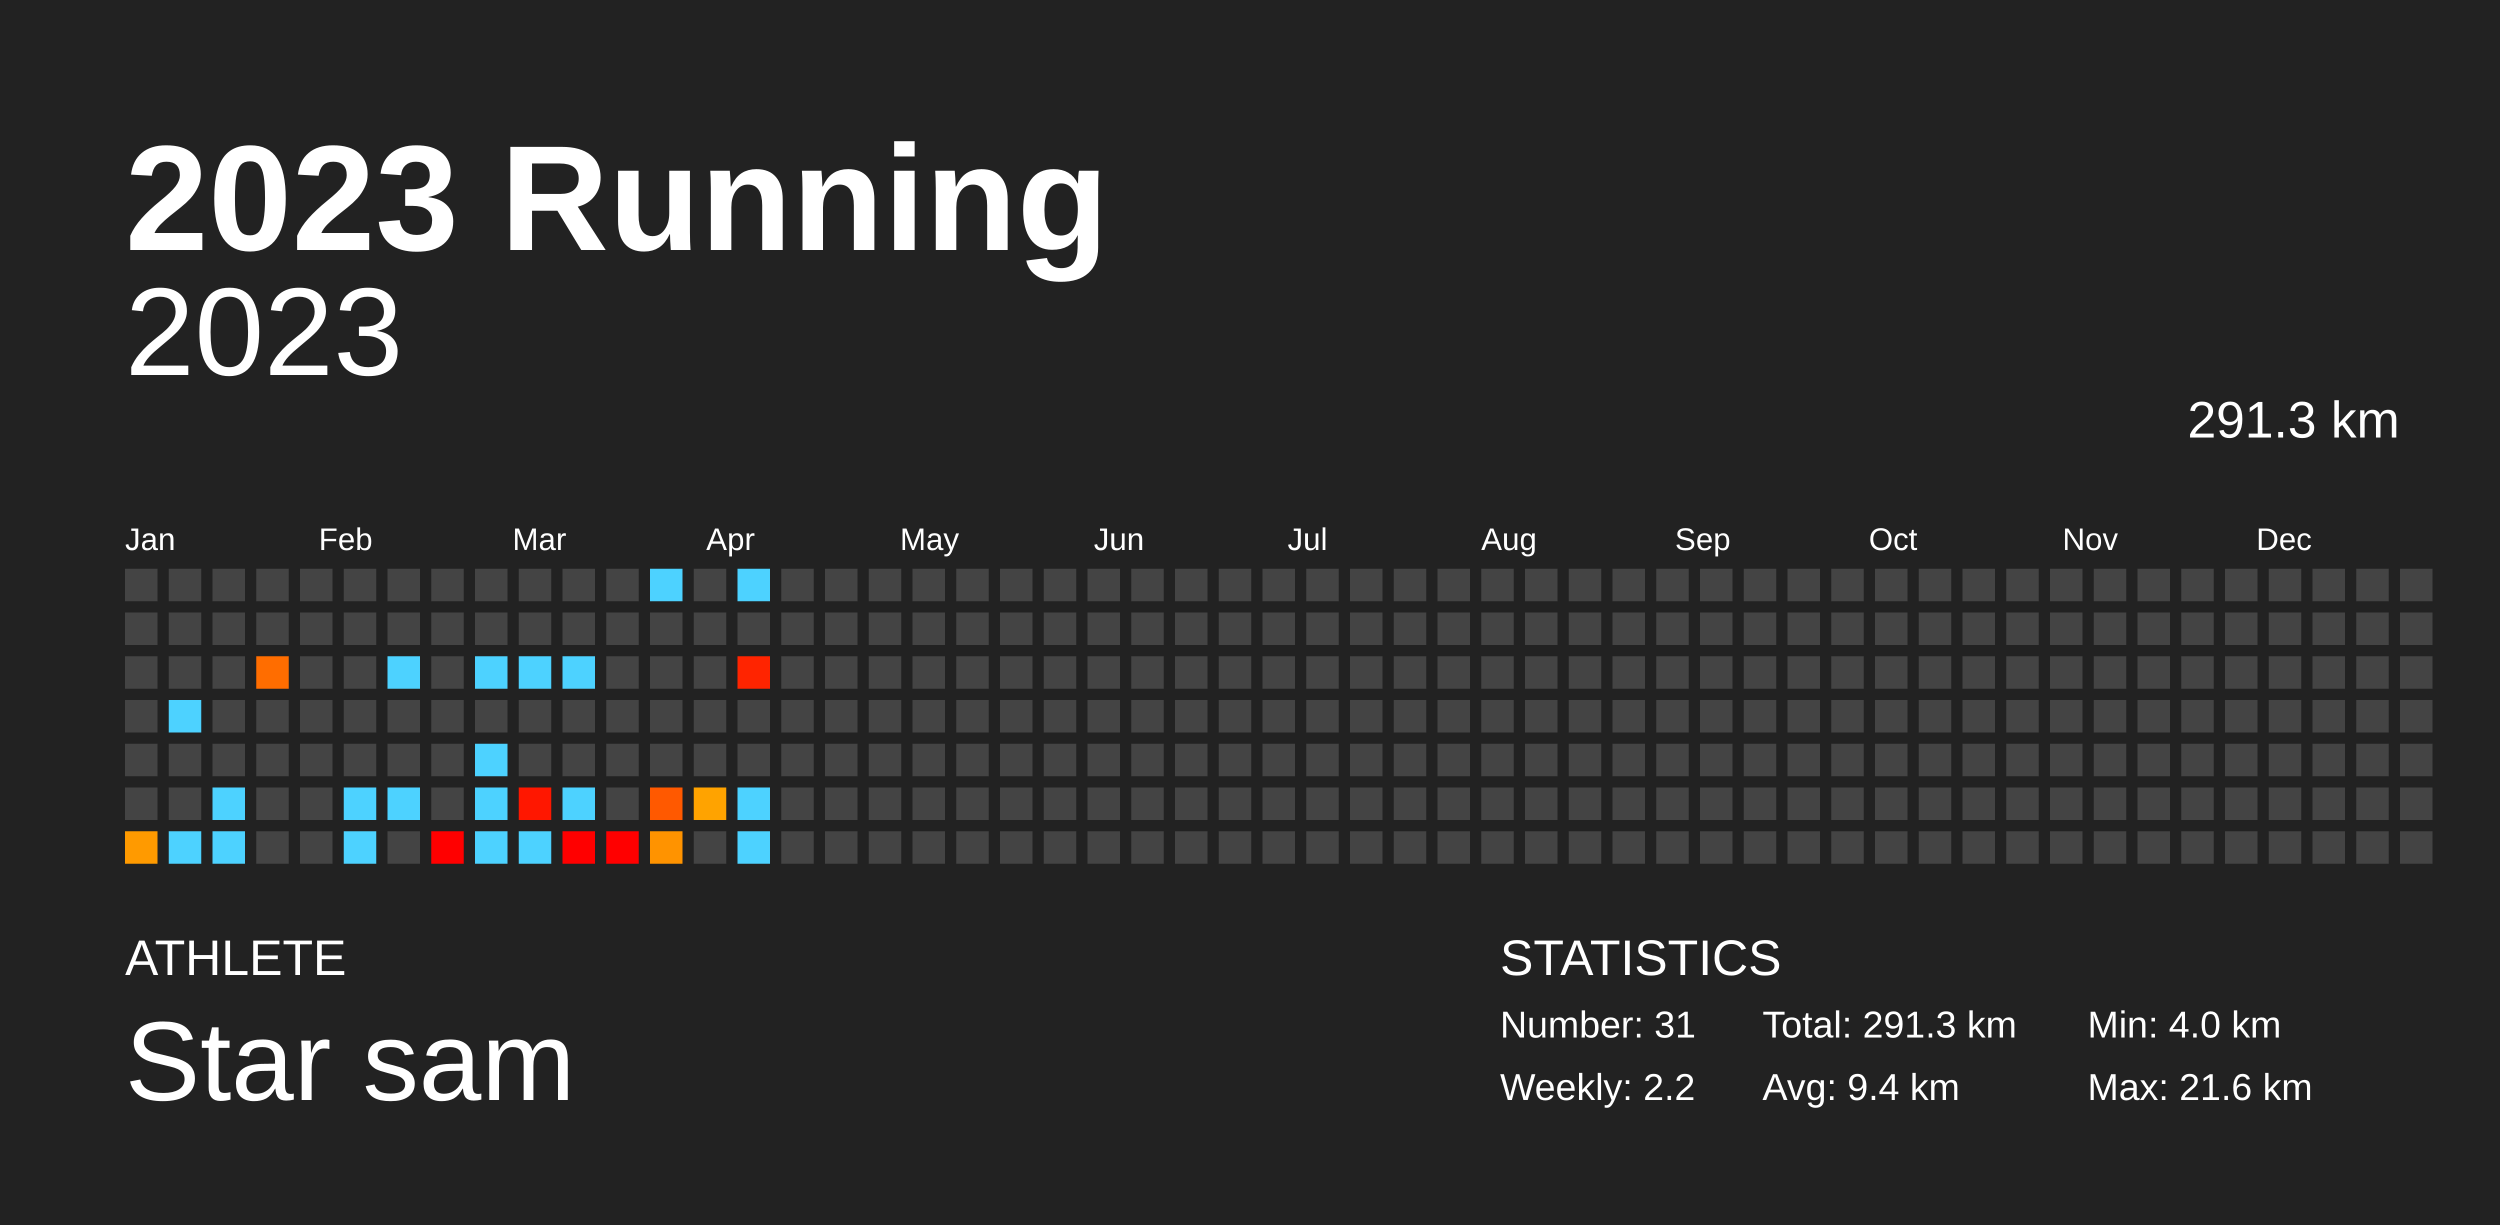
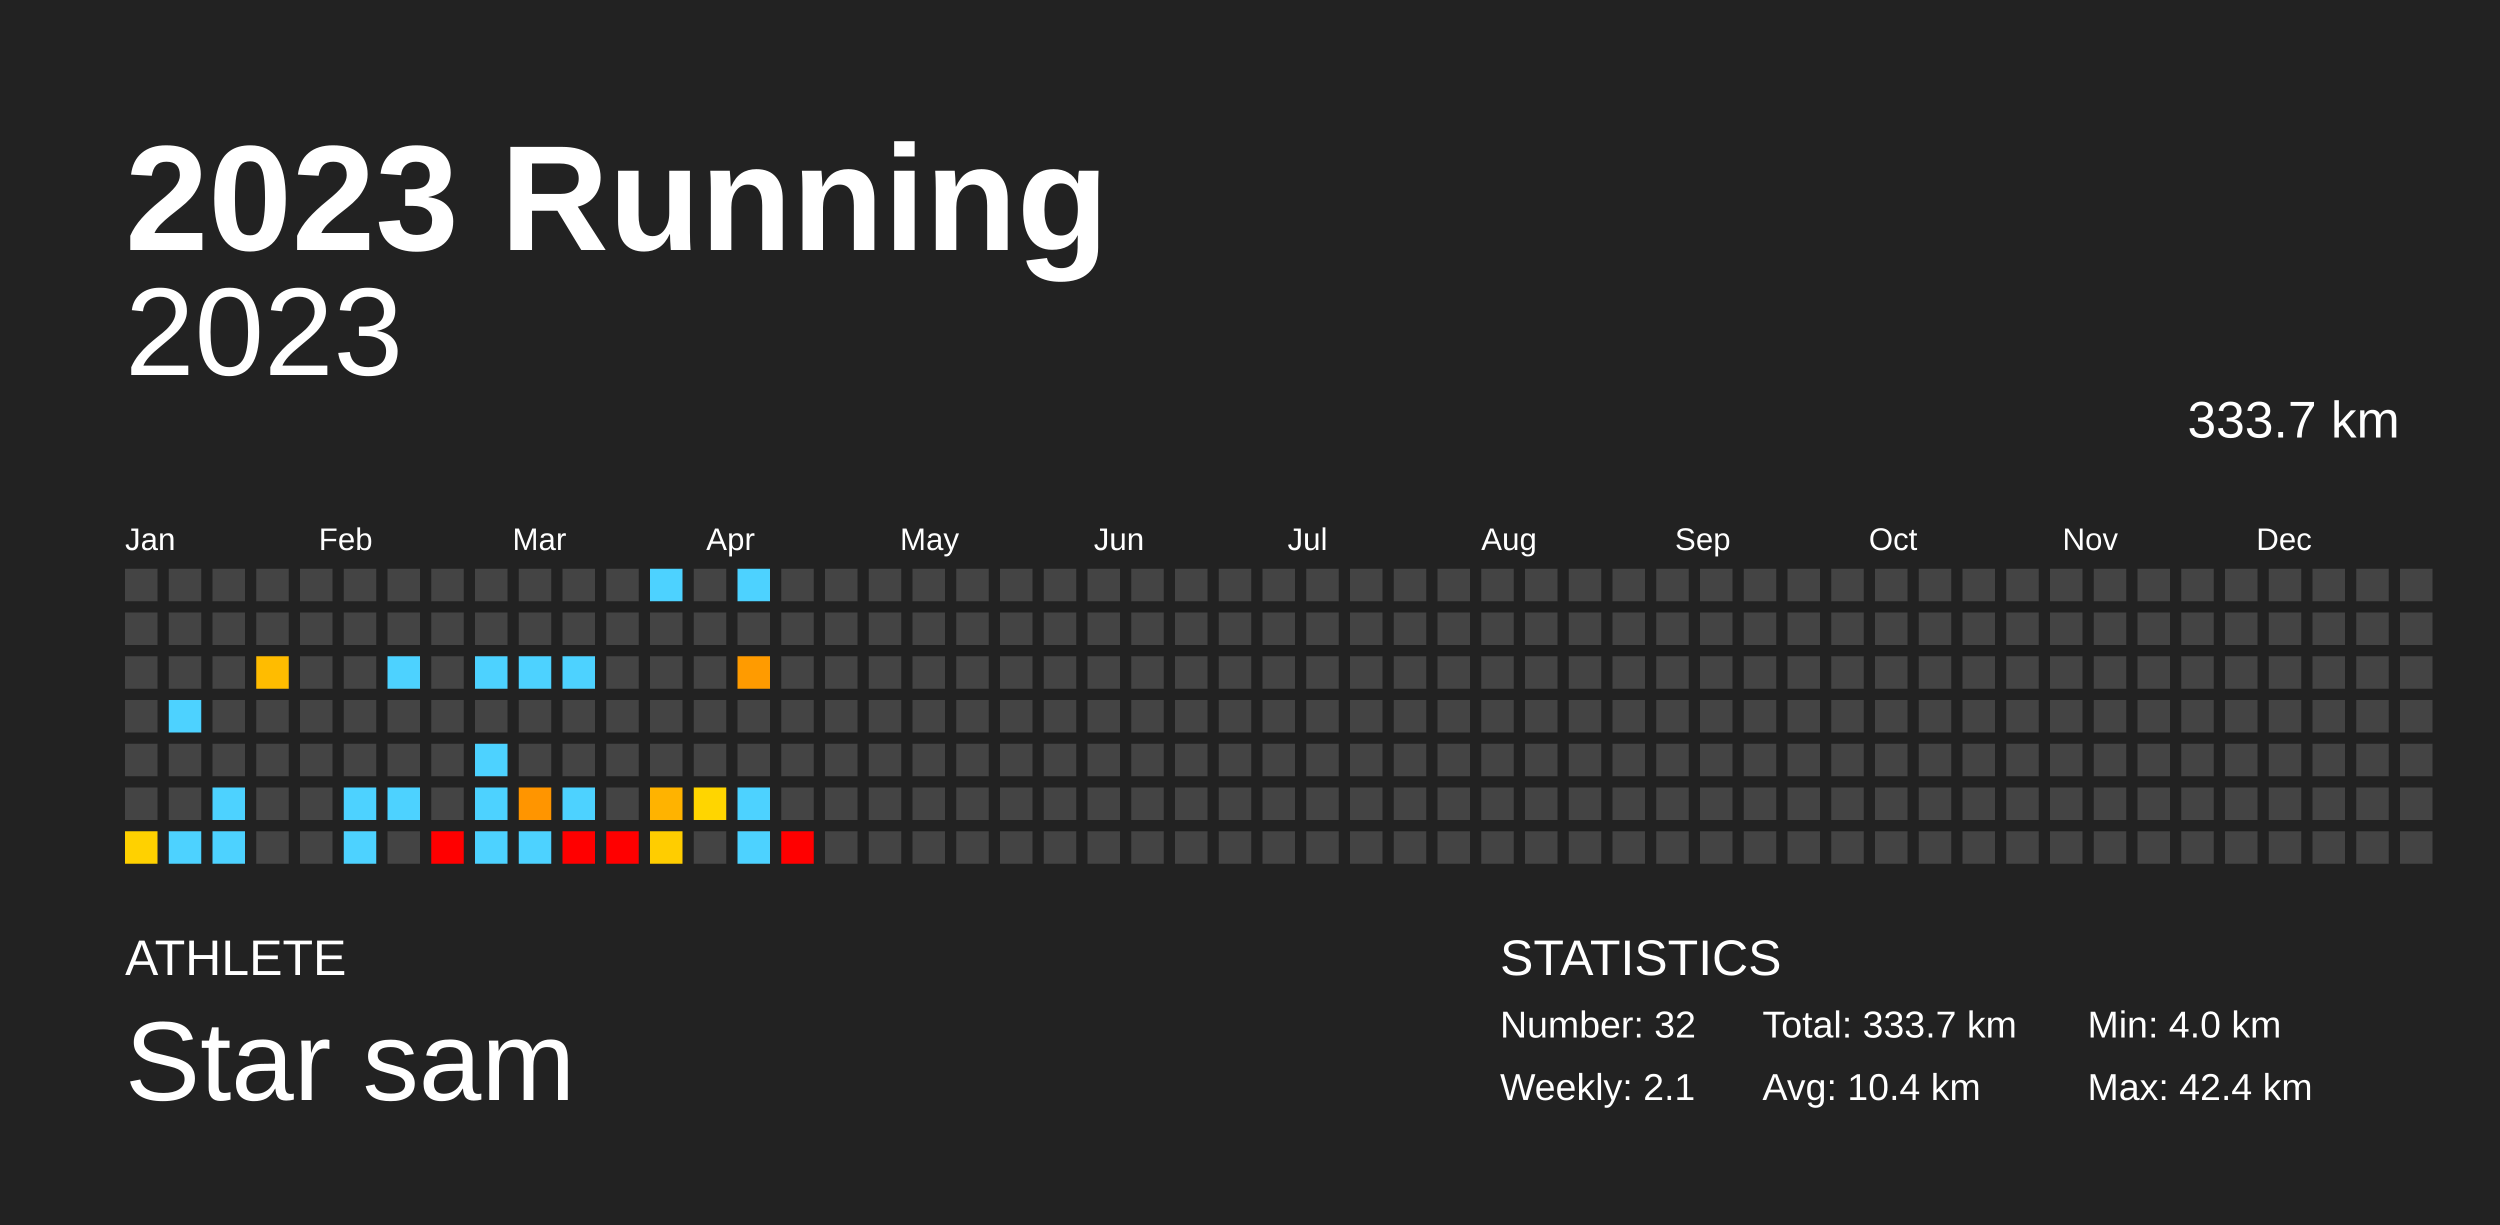
<svg xmlns="http://www.w3.org/2000/svg" baseProfile="full" height="98mm" version="1.1" viewBox="0,0,200,98" width="200mm">
  <defs />
  <rect fill="#222222" height="98" width="200" x="0" y="0" />
  <text fill="#FFFFFF" style="font-size:12px; font-family:Arial; font-weight:bold;" x="10" y="20">2023 Running</text>
  <text fill="#FFFFFF" style="font-size:4px; font-family:Arial" x="10" y="78">ATHLETE</text>
  <text fill="#FFFFFF" style="font-size:9px; font-family:Arial" x="10" y="88">Star sam</text>
  <text fill="#FFFFFF" style="font-size:4px; font-family:Arial" x="120" y="78">STATISTICS</text>
-   <text fill="#FFFFFF" style="font-size:3px; font-family:Arial" x="120" y="83">Number: 31</text>
-   <text fill="#FFFFFF" style="font-size:3px; font-family:Arial" x="120" y="88">Weekly: 2.2</text>
-   <text fill="#FFFFFF" style="font-size:3px; font-family:Arial" x="141" y="83">Total: 291.3 km</text>
-   <text fill="#FFFFFF" style="font-size:3px; font-family:Arial" x="141" y="88">Avg: 9.4 km</text>
+   <text fill="#FFFFFF" style="font-size:3px; font-family:Arial" x="120" y="83">Number: 32</text>
+   <text fill="#FFFFFF" style="font-size:3px; font-family:Arial" x="120" y="88">Weekly: 2.1</text>
+   <text fill="#FFFFFF" style="font-size:3px; font-family:Arial" x="141" y="83">Total: 333.7 km</text>
+   <text fill="#FFFFFF" style="font-size:3px; font-family:Arial" x="141" y="88">Avg: 10.4 km</text>
  <text fill="#FFFFFF" style="font-size:3px; font-family:Arial" x="167" y="83">Min: 4.0 km</text>
-   <text fill="#FFFFFF" style="font-size:3px; font-family:Arial" x="167" y="88">Max: 21.6 km</text>
+   <text fill="#FFFFFF" style="font-size:3px; font-family:Arial" x="167" y="88">Max: 42.4 km</text>
  <text alignment-baseline="hanging" fill="#FFFFFF" style="font-size:10.0px; font-family:Arial;" x="10" y="30">2023</text>
-   <text alignment-baseline="hanging" fill="#FFFFFF" style="font-size:4.125px; font-family:Arial;" x="175" y="35">291.3 km</text>
+   <text alignment-baseline="hanging" fill="#FFFFFF" style="font-size:4.125px; font-family:Arial;" x="175" y="35">333.7 km</text>
  <text fill="#FFFFFF" style="font-size:2.5px; font-family:Arial" x="10.0" y="44">Jan</text>
  <text fill="#FFFFFF" style="font-size:2.5px; font-family:Arial" x="25.5" y="44">Feb</text>
  <text fill="#FFFFFF" style="font-size:2.5px; font-family:Arial" x="41.0" y="44">Mar</text>
  <text fill="#FFFFFF" style="font-size:2.5px; font-family:Arial" x="56.5" y="44">Apr</text>
  <text fill="#FFFFFF" style="font-size:2.5px; font-family:Arial" x="72.0" y="44">May</text>
  <text fill="#FFFFFF" style="font-size:2.5px; font-family:Arial" x="87.5" y="44">Jun</text>
  <text fill="#FFFFFF" style="font-size:2.5px; font-family:Arial" x="103.0" y="44">Jul</text>
  <text fill="#FFFFFF" style="font-size:2.5px; font-family:Arial" x="118.5" y="44">Aug</text>
  <text fill="#FFFFFF" style="font-size:2.5px; font-family:Arial" x="134.0" y="44">Sep</text>
  <text fill="#FFFFFF" style="font-size:2.5px; font-family:Arial" x="149.5" y="44">Oct</text>
  <text fill="#FFFFFF" style="font-size:2.5px; font-family:Arial" x="165.0" y="44">Nov</text>
  <text fill="#FFFFFF" style="font-size:2.5px; font-family:Arial" x="180.5" y="44">Dec</text>
  <rect fill="#444444" height="2.6" width="2.6" x="10.0" y="45.5" />
  <rect fill="#444444" height="2.6" width="2.6" x="10.0" y="49.0" />
  <rect fill="#444444" height="2.6" width="2.6" x="10.0" y="52.5" />
  <rect fill="#444444" height="2.6" width="2.6" x="10.0" y="56.0" />
  <rect fill="#444444" height="2.6" width="2.6" x="10.0" y="59.5" />
  <rect fill="#444444" height="2.6" width="2.6" x="10.0" y="63.0" />
-   <rect fill="#ff9a00" height="2.6" width="2.6" x="10.0" y="66.5" />
+   <rect fill="#ffd100" height="2.6" width="2.6" x="10.0" y="66.5" />
  <rect fill="#444444" height="2.6" width="2.6" x="13.5" y="45.5" />
  <rect fill="#444444" height="2.6" width="2.6" x="13.5" y="49.0" />
  <rect fill="#444444" height="2.6" width="2.6" x="13.5" y="52.5" />
  <rect fill="#4dd2ff" height="2.6" width="2.6" x="13.5" y="56.0" />
  <rect fill="#444444" height="2.6" width="2.6" x="13.5" y="59.5" />
  <rect fill="#444444" height="2.6" width="2.6" x="13.5" y="63.0" />
  <rect fill="#4dd2ff" height="2.6" width="2.6" x="13.5" y="66.5" />
  <rect fill="#444444" height="2.6" width="2.6" x="17.0" y="45.5" />
  <rect fill="#444444" height="2.6" width="2.6" x="17.0" y="49.0" />
  <rect fill="#444444" height="2.6" width="2.6" x="17.0" y="52.5" />
  <rect fill="#444444" height="2.6" width="2.6" x="17.0" y="56.0" />
  <rect fill="#444444" height="2.6" width="2.6" x="17.0" y="59.5" />
  <rect fill="#4dd2ff" height="2.6" width="2.6" x="17.0" y="63.0" />
  <rect fill="#4dd2ff" height="2.6" width="2.6" x="17.0" y="66.5" />
  <rect fill="#444444" height="2.6" width="2.6" x="20.5" y="45.5" />
  <rect fill="#444444" height="2.6" width="2.6" x="20.5" y="49.0" />
-   <rect fill="#ff6d00" height="2.6" width="2.6" x="20.5" y="52.5" />
+   <rect fill="#ffbc00" height="2.6" width="2.6" x="20.5" y="52.5" />
  <rect fill="#444444" height="2.6" width="2.6" x="20.5" y="56.0" />
  <rect fill="#444444" height="2.6" width="2.6" x="20.5" y="59.5" />
  <rect fill="#444444" height="2.6" width="2.6" x="20.5" y="63.0" />
  <rect fill="#444444" height="2.6" width="2.6" x="20.5" y="66.5" />
  <rect fill="#444444" height="2.6" width="2.6" x="24.0" y="45.5" />
  <rect fill="#444444" height="2.6" width="2.6" x="24.0" y="49.0" />
  <rect fill="#444444" height="2.6" width="2.6" x="24.0" y="52.5" />
  <rect fill="#444444" height="2.6" width="2.6" x="24.0" y="56.0" />
  <rect fill="#444444" height="2.6" width="2.6" x="24.0" y="59.5" />
  <rect fill="#444444" height="2.6" width="2.6" x="24.0" y="63.0" />
  <rect fill="#444444" height="2.6" width="2.6" x="24.0" y="66.5" />
  <rect fill="#444444" height="2.6" width="2.6" x="27.5" y="45.5" />
  <rect fill="#444444" height="2.6" width="2.6" x="27.5" y="49.0" />
  <rect fill="#444444" height="2.6" width="2.6" x="27.5" y="52.5" />
  <rect fill="#444444" height="2.6" width="2.6" x="27.5" y="56.0" />
  <rect fill="#444444" height="2.6" width="2.6" x="27.5" y="59.5" />
  <rect fill="#4dd2ff" height="2.6" width="2.6" x="27.5" y="63.0" />
  <rect fill="#4dd2ff" height="2.6" width="2.6" x="27.5" y="66.5" />
  <rect fill="#444444" height="2.6" width="2.6" x="31.0" y="45.5" />
  <rect fill="#444444" height="2.6" width="2.6" x="31.0" y="49.0" />
  <rect fill="#4dd2ff" height="2.6" width="2.6" x="31.0" y="52.5" />
  <rect fill="#444444" height="2.6" width="2.6" x="31.0" y="56.0" />
  <rect fill="#444444" height="2.6" width="2.6" x="31.0" y="59.5" />
  <rect fill="#4dd2ff" height="2.6" width="2.6" x="31.0" y="63.0" />
  <rect fill="#444444" height="2.6" width="2.6" x="31.0" y="66.5" />
  <rect fill="#444444" height="2.6" width="2.6" x="34.5" y="45.5" />
  <rect fill="#444444" height="2.6" width="2.6" x="34.5" y="49.0" />
  <rect fill="#444444" height="2.6" width="2.6" x="34.5" y="52.5" />
  <rect fill="#444444" height="2.6" width="2.6" x="34.5" y="56.0" />
  <rect fill="#444444" height="2.6" width="2.6" x="34.5" y="59.5" />
  <rect fill="#444444" height="2.6" width="2.6" x="34.5" y="63.0" />
  <rect fill="red" height="2.6" width="2.6" x="34.5" y="66.5" />
  <rect fill="#444444" height="2.6" width="2.6" x="38.0" y="45.5" />
  <rect fill="#444444" height="2.6" width="2.6" x="38.0" y="49.0" />
  <rect fill="#4dd2ff" height="2.6" width="2.6" x="38.0" y="52.5" />
  <rect fill="#444444" height="2.6" width="2.6" x="38.0" y="56.0" />
  <rect fill="#4dd2ff" height="2.6" width="2.6" x="38.0" y="59.5" />
  <rect fill="#4dd2ff" height="2.6" width="2.6" x="38.0" y="63.0" />
  <rect fill="#4dd2ff" height="2.6" width="2.6" x="38.0" y="66.5" />
  <rect fill="#444444" height="2.6" width="2.6" x="41.5" y="45.5" />
  <rect fill="#444444" height="2.6" width="2.6" x="41.5" y="49.0" />
  <rect fill="#4dd2ff" height="2.6" width="2.6" x="41.5" y="52.5" />
  <rect fill="#444444" height="2.6" width="2.6" x="41.5" y="56.0" />
  <rect fill="#444444" height="2.6" width="2.6" x="41.5" y="59.5" />
-   <rect fill="#ff1700" height="2.6" width="2.6" x="41.5" y="63.0" />
+   <rect fill="#ff9500" height="2.6" width="2.6" x="41.5" y="63.0" />
  <rect fill="#4dd2ff" height="2.6" width="2.6" x="41.5" y="66.5" />
  <rect fill="#444444" height="2.6" width="2.6" x="45.0" y="45.5" />
  <rect fill="#444444" height="2.6" width="2.6" x="45.0" y="49.0" />
  <rect fill="#4dd2ff" height="2.6" width="2.6" x="45.0" y="52.5" />
  <rect fill="#444444" height="2.6" width="2.6" x="45.0" y="56.0" />
  <rect fill="#444444" height="2.6" width="2.6" x="45.0" y="59.5" />
  <rect fill="#4dd2ff" height="2.6" width="2.6" x="45.0" y="63.0" />
  <rect fill="red" height="2.6" width="2.6" x="45.0" y="66.5" />
  <rect fill="#444444" height="2.6" width="2.6" x="48.5" y="45.5" />
  <rect fill="#444444" height="2.6" width="2.6" x="48.5" y="49.0" />
  <rect fill="#444444" height="2.6" width="2.6" x="48.5" y="52.5" />
  <rect fill="#444444" height="2.6" width="2.6" x="48.5" y="56.0" />
  <rect fill="#444444" height="2.6" width="2.6" x="48.5" y="59.5" />
  <rect fill="#444444" height="2.6" width="2.6" x="48.5" y="63.0" />
  <rect fill="red" height="2.6" width="2.6" x="48.5" y="66.5" />
  <rect fill="#4dd2ff" height="2.6" width="2.6" x="52.0" y="45.5" />
  <rect fill="#444444" height="2.6" width="2.6" x="52.0" y="49.0" />
  <rect fill="#444444" height="2.6" width="2.6" x="52.0" y="52.5" />
  <rect fill="#444444" height="2.6" width="2.6" x="52.0" y="56.0" />
  <rect fill="#444444" height="2.6" width="2.6" x="52.0" y="59.5" />
-   <rect fill="#ff5900" height="2.6" width="2.6" x="52.0" y="63.0" />
-   <rect fill="#ff9300" height="2.6" width="2.6" x="52.0" y="66.5" />
+   <rect fill="#ffb300" height="2.6" width="2.6" x="52.0" y="63.0" />
+   <rect fill="#ffcd00" height="2.6" width="2.6" x="52.0" y="66.5" />
  <rect fill="#444444" height="2.6" width="2.6" x="55.5" y="45.5" />
  <rect fill="#444444" height="2.6" width="2.6" x="55.5" y="49.0" />
  <rect fill="#444444" height="2.6" width="2.6" x="55.5" y="52.5" />
  <rect fill="#444444" height="2.6" width="2.6" x="55.5" y="56.0" />
  <rect fill="#444444" height="2.6" width="2.6" x="55.5" y="59.5" />
-   <rect fill="#ffa300" height="2.6" width="2.6" x="55.5" y="63.0" />
+   <rect fill="#ffd500" height="2.6" width="2.6" x="55.5" y="63.0" />
  <rect fill="#444444" height="2.6" width="2.6" x="55.5" y="66.5" />
  <rect fill="#4dd2ff" height="2.6" width="2.6" x="59.0" y="45.5" />
  <rect fill="#444444" height="2.6" width="2.6" x="59.0" y="49.0" />
-   <rect fill="#ff2400" height="2.6" width="2.6" x="59.0" y="52.5" />
+   <rect fill="#ff9b00" height="2.6" width="2.6" x="59.0" y="52.5" />
  <rect fill="#444444" height="2.6" width="2.6" x="59.0" y="56.0" />
  <rect fill="#444444" height="2.6" width="2.6" x="59.0" y="59.5" />
  <rect fill="#4dd2ff" height="2.6" width="2.6" x="59.0" y="63.0" />
  <rect fill="#4dd2ff" height="2.6" width="2.6" x="59.0" y="66.5" />
  <rect fill="#444444" height="2.6" width="2.6" x="62.5" y="45.5" />
  <rect fill="#444444" height="2.6" width="2.6" x="62.5" y="49.0" />
  <rect fill="#444444" height="2.6" width="2.6" x="62.5" y="52.5" />
  <rect fill="#444444" height="2.6" width="2.6" x="62.5" y="56.0" />
  <rect fill="#444444" height="2.6" width="2.6" x="62.5" y="59.5" />
  <rect fill="#444444" height="2.6" width="2.6" x="62.5" y="63.0" />
-   <rect fill="#444444" height="2.6" width="2.6" x="62.5" y="66.5" />
+   <rect fill="red" height="2.6" width="2.6" x="62.5" y="66.5" />
  <rect fill="#444444" height="2.6" width="2.6" x="66.0" y="45.5" />
  <rect fill="#444444" height="2.6" width="2.6" x="66.0" y="49.0" />
  <rect fill="#444444" height="2.6" width="2.6" x="66.0" y="52.5" />
  <rect fill="#444444" height="2.6" width="2.6" x="66.0" y="56.0" />
  <rect fill="#444444" height="2.6" width="2.6" x="66.0" y="59.5" />
  <rect fill="#444444" height="2.6" width="2.6" x="66.0" y="63.0" />
  <rect fill="#444444" height="2.6" width="2.6" x="66.0" y="66.5" />
  <rect fill="#444444" height="2.6" width="2.6" x="69.5" y="45.5" />
  <rect fill="#444444" height="2.6" width="2.6" x="69.5" y="49.0" />
  <rect fill="#444444" height="2.6" width="2.6" x="69.5" y="52.5" />
  <rect fill="#444444" height="2.6" width="2.6" x="69.5" y="56.0" />
  <rect fill="#444444" height="2.6" width="2.6" x="69.5" y="59.5" />
  <rect fill="#444444" height="2.6" width="2.6" x="69.5" y="63.0" />
  <rect fill="#444444" height="2.6" width="2.6" x="69.5" y="66.5" />
  <rect fill="#444444" height="2.6" width="2.6" x="73.0" y="45.5" />
  <rect fill="#444444" height="2.6" width="2.6" x="73.0" y="49.0" />
  <rect fill="#444444" height="2.6" width="2.6" x="73.0" y="52.5" />
  <rect fill="#444444" height="2.6" width="2.6" x="73.0" y="56.0" />
  <rect fill="#444444" height="2.6" width="2.6" x="73.0" y="59.5" />
  <rect fill="#444444" height="2.6" width="2.6" x="73.0" y="63.0" />
  <rect fill="#444444" height="2.6" width="2.6" x="73.0" y="66.5" />
  <rect fill="#444444" height="2.6" width="2.6" x="76.5" y="45.5" />
  <rect fill="#444444" height="2.6" width="2.6" x="76.5" y="49.0" />
  <rect fill="#444444" height="2.6" width="2.6" x="76.5" y="52.5" />
  <rect fill="#444444" height="2.6" width="2.6" x="76.5" y="56.0" />
  <rect fill="#444444" height="2.6" width="2.6" x="76.5" y="59.5" />
  <rect fill="#444444" height="2.6" width="2.6" x="76.5" y="63.0" />
  <rect fill="#444444" height="2.6" width="2.6" x="76.5" y="66.5" />
  <rect fill="#444444" height="2.6" width="2.6" x="80.0" y="45.5" />
  <rect fill="#444444" height="2.6" width="2.6" x="80.0" y="49.0" />
  <rect fill="#444444" height="2.6" width="2.6" x="80.0" y="52.5" />
  <rect fill="#444444" height="2.6" width="2.6" x="80.0" y="56.0" />
  <rect fill="#444444" height="2.6" width="2.6" x="80.0" y="59.5" />
  <rect fill="#444444" height="2.6" width="2.6" x="80.0" y="63.0" />
  <rect fill="#444444" height="2.6" width="2.6" x="80.0" y="66.5" />
  <rect fill="#444444" height="2.6" width="2.6" x="83.5" y="45.5" />
  <rect fill="#444444" height="2.6" width="2.6" x="83.5" y="49.0" />
  <rect fill="#444444" height="2.6" width="2.6" x="83.5" y="52.5" />
  <rect fill="#444444" height="2.6" width="2.6" x="83.5" y="56.0" />
  <rect fill="#444444" height="2.6" width="2.6" x="83.5" y="59.5" />
  <rect fill="#444444" height="2.6" width="2.6" x="83.5" y="63.0" />
  <rect fill="#444444" height="2.6" width="2.6" x="83.5" y="66.5" />
  <rect fill="#444444" height="2.6" width="2.6" x="87.0" y="45.5" />
  <rect fill="#444444" height="2.6" width="2.6" x="87.0" y="49.0" />
  <rect fill="#444444" height="2.6" width="2.6" x="87.0" y="52.5" />
  <rect fill="#444444" height="2.6" width="2.6" x="87.0" y="56.0" />
  <rect fill="#444444" height="2.6" width="2.6" x="87.0" y="59.5" />
  <rect fill="#444444" height="2.6" width="2.6" x="87.0" y="63.0" />
  <rect fill="#444444" height="2.6" width="2.6" x="87.0" y="66.5" />
  <rect fill="#444444" height="2.6" width="2.6" x="90.5" y="45.5" />
  <rect fill="#444444" height="2.6" width="2.6" x="90.5" y="49.0" />
  <rect fill="#444444" height="2.6" width="2.6" x="90.5" y="52.5" />
  <rect fill="#444444" height="2.6" width="2.6" x="90.5" y="56.0" />
  <rect fill="#444444" height="2.6" width="2.6" x="90.5" y="59.5" />
  <rect fill="#444444" height="2.6" width="2.6" x="90.5" y="63.0" />
  <rect fill="#444444" height="2.6" width="2.6" x="90.5" y="66.5" />
  <rect fill="#444444" height="2.6" width="2.6" x="94.0" y="45.5" />
  <rect fill="#444444" height="2.6" width="2.6" x="94.0" y="49.0" />
  <rect fill="#444444" height="2.6" width="2.6" x="94.0" y="52.5" />
  <rect fill="#444444" height="2.6" width="2.6" x="94.0" y="56.0" />
  <rect fill="#444444" height="2.6" width="2.6" x="94.0" y="59.5" />
  <rect fill="#444444" height="2.6" width="2.6" x="94.0" y="63.0" />
  <rect fill="#444444" height="2.6" width="2.6" x="94.0" y="66.5" />
  <rect fill="#444444" height="2.6" width="2.6" x="97.5" y="45.5" />
  <rect fill="#444444" height="2.6" width="2.6" x="97.5" y="49.0" />
  <rect fill="#444444" height="2.6" width="2.6" x="97.5" y="52.5" />
  <rect fill="#444444" height="2.6" width="2.6" x="97.5" y="56.0" />
  <rect fill="#444444" height="2.6" width="2.6" x="97.5" y="59.5" />
  <rect fill="#444444" height="2.6" width="2.6" x="97.5" y="63.0" />
  <rect fill="#444444" height="2.6" width="2.6" x="97.5" y="66.5" />
  <rect fill="#444444" height="2.6" width="2.6" x="101.0" y="45.5" />
  <rect fill="#444444" height="2.6" width="2.6" x="101.0" y="49.0" />
  <rect fill="#444444" height="2.6" width="2.6" x="101.0" y="52.5" />
  <rect fill="#444444" height="2.6" width="2.6" x="101.0" y="56.0" />
  <rect fill="#444444" height="2.6" width="2.6" x="101.0" y="59.5" />
  <rect fill="#444444" height="2.6" width="2.6" x="101.0" y="63.0" />
  <rect fill="#444444" height="2.6" width="2.6" x="101.0" y="66.5" />
  <rect fill="#444444" height="2.6" width="2.6" x="104.5" y="45.5" />
  <rect fill="#444444" height="2.6" width="2.6" x="104.5" y="49.0" />
  <rect fill="#444444" height="2.6" width="2.6" x="104.5" y="52.5" />
  <rect fill="#444444" height="2.6" width="2.6" x="104.5" y="56.0" />
  <rect fill="#444444" height="2.6" width="2.6" x="104.5" y="59.5" />
  <rect fill="#444444" height="2.6" width="2.6" x="104.5" y="63.0" />
  <rect fill="#444444" height="2.6" width="2.6" x="104.5" y="66.5" />
  <rect fill="#444444" height="2.6" width="2.6" x="108.0" y="45.5" />
  <rect fill="#444444" height="2.6" width="2.6" x="108.0" y="49.0" />
  <rect fill="#444444" height="2.6" width="2.6" x="108.0" y="52.5" />
  <rect fill="#444444" height="2.6" width="2.6" x="108.0" y="56.0" />
  <rect fill="#444444" height="2.6" width="2.6" x="108.0" y="59.5" />
  <rect fill="#444444" height="2.6" width="2.6" x="108.0" y="63.0" />
  <rect fill="#444444" height="2.6" width="2.6" x="108.0" y="66.5" />
  <rect fill="#444444" height="2.6" width="2.6" x="111.5" y="45.5" />
  <rect fill="#444444" height="2.6" width="2.6" x="111.5" y="49.0" />
  <rect fill="#444444" height="2.6" width="2.6" x="111.5" y="52.5" />
  <rect fill="#444444" height="2.6" width="2.6" x="111.5" y="56.0" />
  <rect fill="#444444" height="2.6" width="2.6" x="111.5" y="59.5" />
  <rect fill="#444444" height="2.6" width="2.6" x="111.5" y="63.0" />
  <rect fill="#444444" height="2.6" width="2.6" x="111.5" y="66.5" />
  <rect fill="#444444" height="2.6" width="2.6" x="115.0" y="45.5" />
  <rect fill="#444444" height="2.6" width="2.6" x="115.0" y="49.0" />
  <rect fill="#444444" height="2.6" width="2.6" x="115.0" y="52.5" />
  <rect fill="#444444" height="2.6" width="2.6" x="115.0" y="56.0" />
  <rect fill="#444444" height="2.6" width="2.6" x="115.0" y="59.5" />
  <rect fill="#444444" height="2.6" width="2.6" x="115.0" y="63.0" />
  <rect fill="#444444" height="2.6" width="2.6" x="115.0" y="66.5" />
  <rect fill="#444444" height="2.6" width="2.6" x="118.5" y="45.5" />
  <rect fill="#444444" height="2.6" width="2.6" x="118.5" y="49.0" />
  <rect fill="#444444" height="2.6" width="2.6" x="118.5" y="52.5" />
  <rect fill="#444444" height="2.6" width="2.6" x="118.5" y="56.0" />
  <rect fill="#444444" height="2.6" width="2.6" x="118.5" y="59.5" />
  <rect fill="#444444" height="2.6" width="2.6" x="118.5" y="63.0" />
  <rect fill="#444444" height="2.6" width="2.6" x="118.5" y="66.5" />
  <rect fill="#444444" height="2.6" width="2.6" x="122.0" y="45.5" />
  <rect fill="#444444" height="2.6" width="2.6" x="122.0" y="49.0" />
  <rect fill="#444444" height="2.6" width="2.6" x="122.0" y="52.5" />
  <rect fill="#444444" height="2.6" width="2.6" x="122.0" y="56.0" />
  <rect fill="#444444" height="2.6" width="2.6" x="122.0" y="59.5" />
  <rect fill="#444444" height="2.6" width="2.6" x="122.0" y="63.0" />
  <rect fill="#444444" height="2.6" width="2.6" x="122.0" y="66.5" />
  <rect fill="#444444" height="2.6" width="2.6" x="125.5" y="45.5" />
  <rect fill="#444444" height="2.6" width="2.6" x="125.5" y="49.0" />
  <rect fill="#444444" height="2.6" width="2.6" x="125.5" y="52.5" />
  <rect fill="#444444" height="2.6" width="2.6" x="125.5" y="56.0" />
  <rect fill="#444444" height="2.6" width="2.6" x="125.5" y="59.5" />
  <rect fill="#444444" height="2.6" width="2.6" x="125.5" y="63.0" />
  <rect fill="#444444" height="2.6" width="2.6" x="125.5" y="66.5" />
  <rect fill="#444444" height="2.6" width="2.6" x="129.0" y="45.5" />
  <rect fill="#444444" height="2.6" width="2.6" x="129.0" y="49.0" />
  <rect fill="#444444" height="2.6" width="2.6" x="129.0" y="52.5" />
  <rect fill="#444444" height="2.6" width="2.6" x="129.0" y="56.0" />
  <rect fill="#444444" height="2.6" width="2.6" x="129.0" y="59.5" />
  <rect fill="#444444" height="2.6" width="2.6" x="129.0" y="63.0" />
  <rect fill="#444444" height="2.6" width="2.6" x="129.0" y="66.5" />
  <rect fill="#444444" height="2.6" width="2.6" x="132.5" y="45.5" />
  <rect fill="#444444" height="2.6" width="2.6" x="132.5" y="49.0" />
  <rect fill="#444444" height="2.6" width="2.6" x="132.5" y="52.5" />
  <rect fill="#444444" height="2.6" width="2.6" x="132.5" y="56.0" />
  <rect fill="#444444" height="2.6" width="2.6" x="132.5" y="59.5" />
  <rect fill="#444444" height="2.6" width="2.6" x="132.5" y="63.0" />
  <rect fill="#444444" height="2.6" width="2.6" x="132.5" y="66.5" />
  <rect fill="#444444" height="2.6" width="2.6" x="136.0" y="45.5" />
  <rect fill="#444444" height="2.6" width="2.6" x="136.0" y="49.0" />
  <rect fill="#444444" height="2.6" width="2.6" x="136.0" y="52.5" />
  <rect fill="#444444" height="2.6" width="2.6" x="136.0" y="56.0" />
  <rect fill="#444444" height="2.6" width="2.6" x="136.0" y="59.5" />
  <rect fill="#444444" height="2.6" width="2.6" x="136.0" y="63.0" />
  <rect fill="#444444" height="2.6" width="2.6" x="136.0" y="66.5" />
  <rect fill="#444444" height="2.6" width="2.6" x="139.5" y="45.5" />
  <rect fill="#444444" height="2.6" width="2.6" x="139.5" y="49.0" />
  <rect fill="#444444" height="2.6" width="2.6" x="139.5" y="52.5" />
  <rect fill="#444444" height="2.6" width="2.6" x="139.5" y="56.0" />
  <rect fill="#444444" height="2.6" width="2.6" x="139.5" y="59.5" />
  <rect fill="#444444" height="2.6" width="2.6" x="139.5" y="63.0" />
  <rect fill="#444444" height="2.6" width="2.6" x="139.5" y="66.5" />
  <rect fill="#444444" height="2.6" width="2.6" x="143.0" y="45.5" />
  <rect fill="#444444" height="2.6" width="2.6" x="143.0" y="49.0" />
  <rect fill="#444444" height="2.6" width="2.6" x="143.0" y="52.5" />
  <rect fill="#444444" height="2.6" width="2.6" x="143.0" y="56.0" />
  <rect fill="#444444" height="2.6" width="2.6" x="143.0" y="59.5" />
  <rect fill="#444444" height="2.6" width="2.6" x="143.0" y="63.0" />
  <rect fill="#444444" height="2.6" width="2.6" x="143.0" y="66.5" />
  <rect fill="#444444" height="2.6" width="2.6" x="146.5" y="45.5" />
  <rect fill="#444444" height="2.6" width="2.6" x="146.5" y="49.0" />
  <rect fill="#444444" height="2.6" width="2.6" x="146.5" y="52.5" />
  <rect fill="#444444" height="2.6" width="2.6" x="146.5" y="56.0" />
  <rect fill="#444444" height="2.6" width="2.6" x="146.5" y="59.5" />
  <rect fill="#444444" height="2.6" width="2.6" x="146.5" y="63.0" />
  <rect fill="#444444" height="2.6" width="2.6" x="146.5" y="66.5" />
  <rect fill="#444444" height="2.6" width="2.6" x="150.0" y="45.5" />
  <rect fill="#444444" height="2.6" width="2.6" x="150.0" y="49.0" />
  <rect fill="#444444" height="2.6" width="2.6" x="150.0" y="52.5" />
  <rect fill="#444444" height="2.6" width="2.6" x="150.0" y="56.0" />
  <rect fill="#444444" height="2.6" width="2.6" x="150.0" y="59.5" />
  <rect fill="#444444" height="2.6" width="2.6" x="150.0" y="63.0" />
  <rect fill="#444444" height="2.6" width="2.6" x="150.0" y="66.5" />
  <rect fill="#444444" height="2.6" width="2.6" x="153.5" y="45.5" />
  <rect fill="#444444" height="2.6" width="2.6" x="153.5" y="49.0" />
  <rect fill="#444444" height="2.6" width="2.6" x="153.5" y="52.5" />
  <rect fill="#444444" height="2.6" width="2.6" x="153.5" y="56.0" />
  <rect fill="#444444" height="2.6" width="2.6" x="153.5" y="59.5" />
  <rect fill="#444444" height="2.6" width="2.6" x="153.5" y="63.0" />
  <rect fill="#444444" height="2.6" width="2.6" x="153.5" y="66.5" />
  <rect fill="#444444" height="2.6" width="2.6" x="157.0" y="45.5" />
  <rect fill="#444444" height="2.6" width="2.6" x="157.0" y="49.0" />
  <rect fill="#444444" height="2.6" width="2.6" x="157.0" y="52.5" />
  <rect fill="#444444" height="2.6" width="2.6" x="157.0" y="56.0" />
  <rect fill="#444444" height="2.6" width="2.6" x="157.0" y="59.5" />
  <rect fill="#444444" height="2.6" width="2.6" x="157.0" y="63.0" />
  <rect fill="#444444" height="2.6" width="2.6" x="157.0" y="66.5" />
  <rect fill="#444444" height="2.6" width="2.6" x="160.5" y="45.5" />
  <rect fill="#444444" height="2.6" width="2.6" x="160.5" y="49.0" />
  <rect fill="#444444" height="2.6" width="2.6" x="160.5" y="52.5" />
  <rect fill="#444444" height="2.6" width="2.6" x="160.5" y="56.0" />
  <rect fill="#444444" height="2.6" width="2.6" x="160.5" y="59.5" />
  <rect fill="#444444" height="2.6" width="2.6" x="160.5" y="63.0" />
  <rect fill="#444444" height="2.6" width="2.6" x="160.5" y="66.5" />
  <rect fill="#444444" height="2.6" width="2.6" x="164.0" y="45.5" />
  <rect fill="#444444" height="2.6" width="2.6" x="164.0" y="49.0" />
  <rect fill="#444444" height="2.6" width="2.6" x="164.0" y="52.5" />
  <rect fill="#444444" height="2.6" width="2.6" x="164.0" y="56.0" />
  <rect fill="#444444" height="2.6" width="2.6" x="164.0" y="59.5" />
  <rect fill="#444444" height="2.6" width="2.6" x="164.0" y="63.0" />
  <rect fill="#444444" height="2.6" width="2.6" x="164.0" y="66.5" />
  <rect fill="#444444" height="2.6" width="2.6" x="167.5" y="45.5" />
  <rect fill="#444444" height="2.6" width="2.6" x="167.5" y="49.0" />
  <rect fill="#444444" height="2.6" width="2.6" x="167.5" y="52.5" />
  <rect fill="#444444" height="2.6" width="2.6" x="167.5" y="56.0" />
  <rect fill="#444444" height="2.6" width="2.6" x="167.5" y="59.5" />
  <rect fill="#444444" height="2.6" width="2.6" x="167.5" y="63.0" />
  <rect fill="#444444" height="2.6" width="2.6" x="167.5" y="66.5" />
  <rect fill="#444444" height="2.6" width="2.6" x="171.0" y="45.5" />
  <rect fill="#444444" height="2.6" width="2.6" x="171.0" y="49.0" />
  <rect fill="#444444" height="2.6" width="2.6" x="171.0" y="52.5" />
  <rect fill="#444444" height="2.6" width="2.6" x="171.0" y="56.0" />
  <rect fill="#444444" height="2.6" width="2.6" x="171.0" y="59.5" />
  <rect fill="#444444" height="2.6" width="2.6" x="171.0" y="63.0" />
  <rect fill="#444444" height="2.6" width="2.6" x="171.0" y="66.5" />
  <rect fill="#444444" height="2.6" width="2.6" x="174.5" y="45.5" />
  <rect fill="#444444" height="2.6" width="2.6" x="174.5" y="49.0" />
  <rect fill="#444444" height="2.6" width="2.6" x="174.5" y="52.5" />
  <rect fill="#444444" height="2.6" width="2.6" x="174.5" y="56.0" />
  <rect fill="#444444" height="2.6" width="2.6" x="174.5" y="59.5" />
  <rect fill="#444444" height="2.6" width="2.6" x="174.5" y="63.0" />
  <rect fill="#444444" height="2.6" width="2.6" x="174.5" y="66.5" />
  <rect fill="#444444" height="2.6" width="2.6" x="178.0" y="45.5" />
  <rect fill="#444444" height="2.6" width="2.6" x="178.0" y="49.0" />
  <rect fill="#444444" height="2.6" width="2.6" x="178.0" y="52.5" />
  <rect fill="#444444" height="2.6" width="2.6" x="178.0" y="56.0" />
  <rect fill="#444444" height="2.6" width="2.6" x="178.0" y="59.5" />
  <rect fill="#444444" height="2.6" width="2.6" x="178.0" y="63.0" />
  <rect fill="#444444" height="2.6" width="2.6" x="178.0" y="66.5" />
  <rect fill="#444444" height="2.6" width="2.6" x="181.5" y="45.5" />
  <rect fill="#444444" height="2.6" width="2.6" x="181.5" y="49.0" />
  <rect fill="#444444" height="2.6" width="2.6" x="181.5" y="52.5" />
  <rect fill="#444444" height="2.6" width="2.6" x="181.5" y="56.0" />
  <rect fill="#444444" height="2.6" width="2.6" x="181.5" y="59.5" />
  <rect fill="#444444" height="2.6" width="2.6" x="181.5" y="63.0" />
  <rect fill="#444444" height="2.6" width="2.6" x="181.5" y="66.5" />
  <rect fill="#444444" height="2.6" width="2.6" x="185.0" y="45.5" />
  <rect fill="#444444" height="2.6" width="2.6" x="185.0" y="49.0" />
  <rect fill="#444444" height="2.6" width="2.6" x="185.0" y="52.5" />
  <rect fill="#444444" height="2.6" width="2.6" x="185.0" y="56.0" />
  <rect fill="#444444" height="2.6" width="2.6" x="185.0" y="59.5" />
  <rect fill="#444444" height="2.6" width="2.6" x="185.0" y="63.0" />
  <rect fill="#444444" height="2.6" width="2.6" x="185.0" y="66.5" />
  <rect fill="#444444" height="2.6" width="2.6" x="188.5" y="45.5" />
  <rect fill="#444444" height="2.6" width="2.6" x="188.5" y="49.0" />
  <rect fill="#444444" height="2.6" width="2.6" x="188.5" y="52.5" />
  <rect fill="#444444" height="2.6" width="2.6" x="188.5" y="56.0" />
  <rect fill="#444444" height="2.6" width="2.6" x="188.5" y="59.5" />
  <rect fill="#444444" height="2.6" width="2.6" x="188.5" y="63.0" />
  <rect fill="#444444" height="2.6" width="2.6" x="188.5" y="66.5" />
  <rect fill="#444444" height="2.6" width="2.6" x="192.0" y="45.5" />
  <rect fill="#444444" height="2.6" width="2.6" x="192.0" y="49.0" />
  <rect fill="#444444" height="2.6" width="2.6" x="192.0" y="52.5" />
  <rect fill="#444444" height="2.6" width="2.6" x="192.0" y="56.0" />
  <rect fill="#444444" height="2.6" width="2.6" x="192.0" y="59.5" />
  <rect fill="#444444" height="2.6" width="2.6" x="192.0" y="63.0" />
  <rect fill="#444444" height="2.6" width="2.6" x="192.0" y="66.5" />
</svg>
